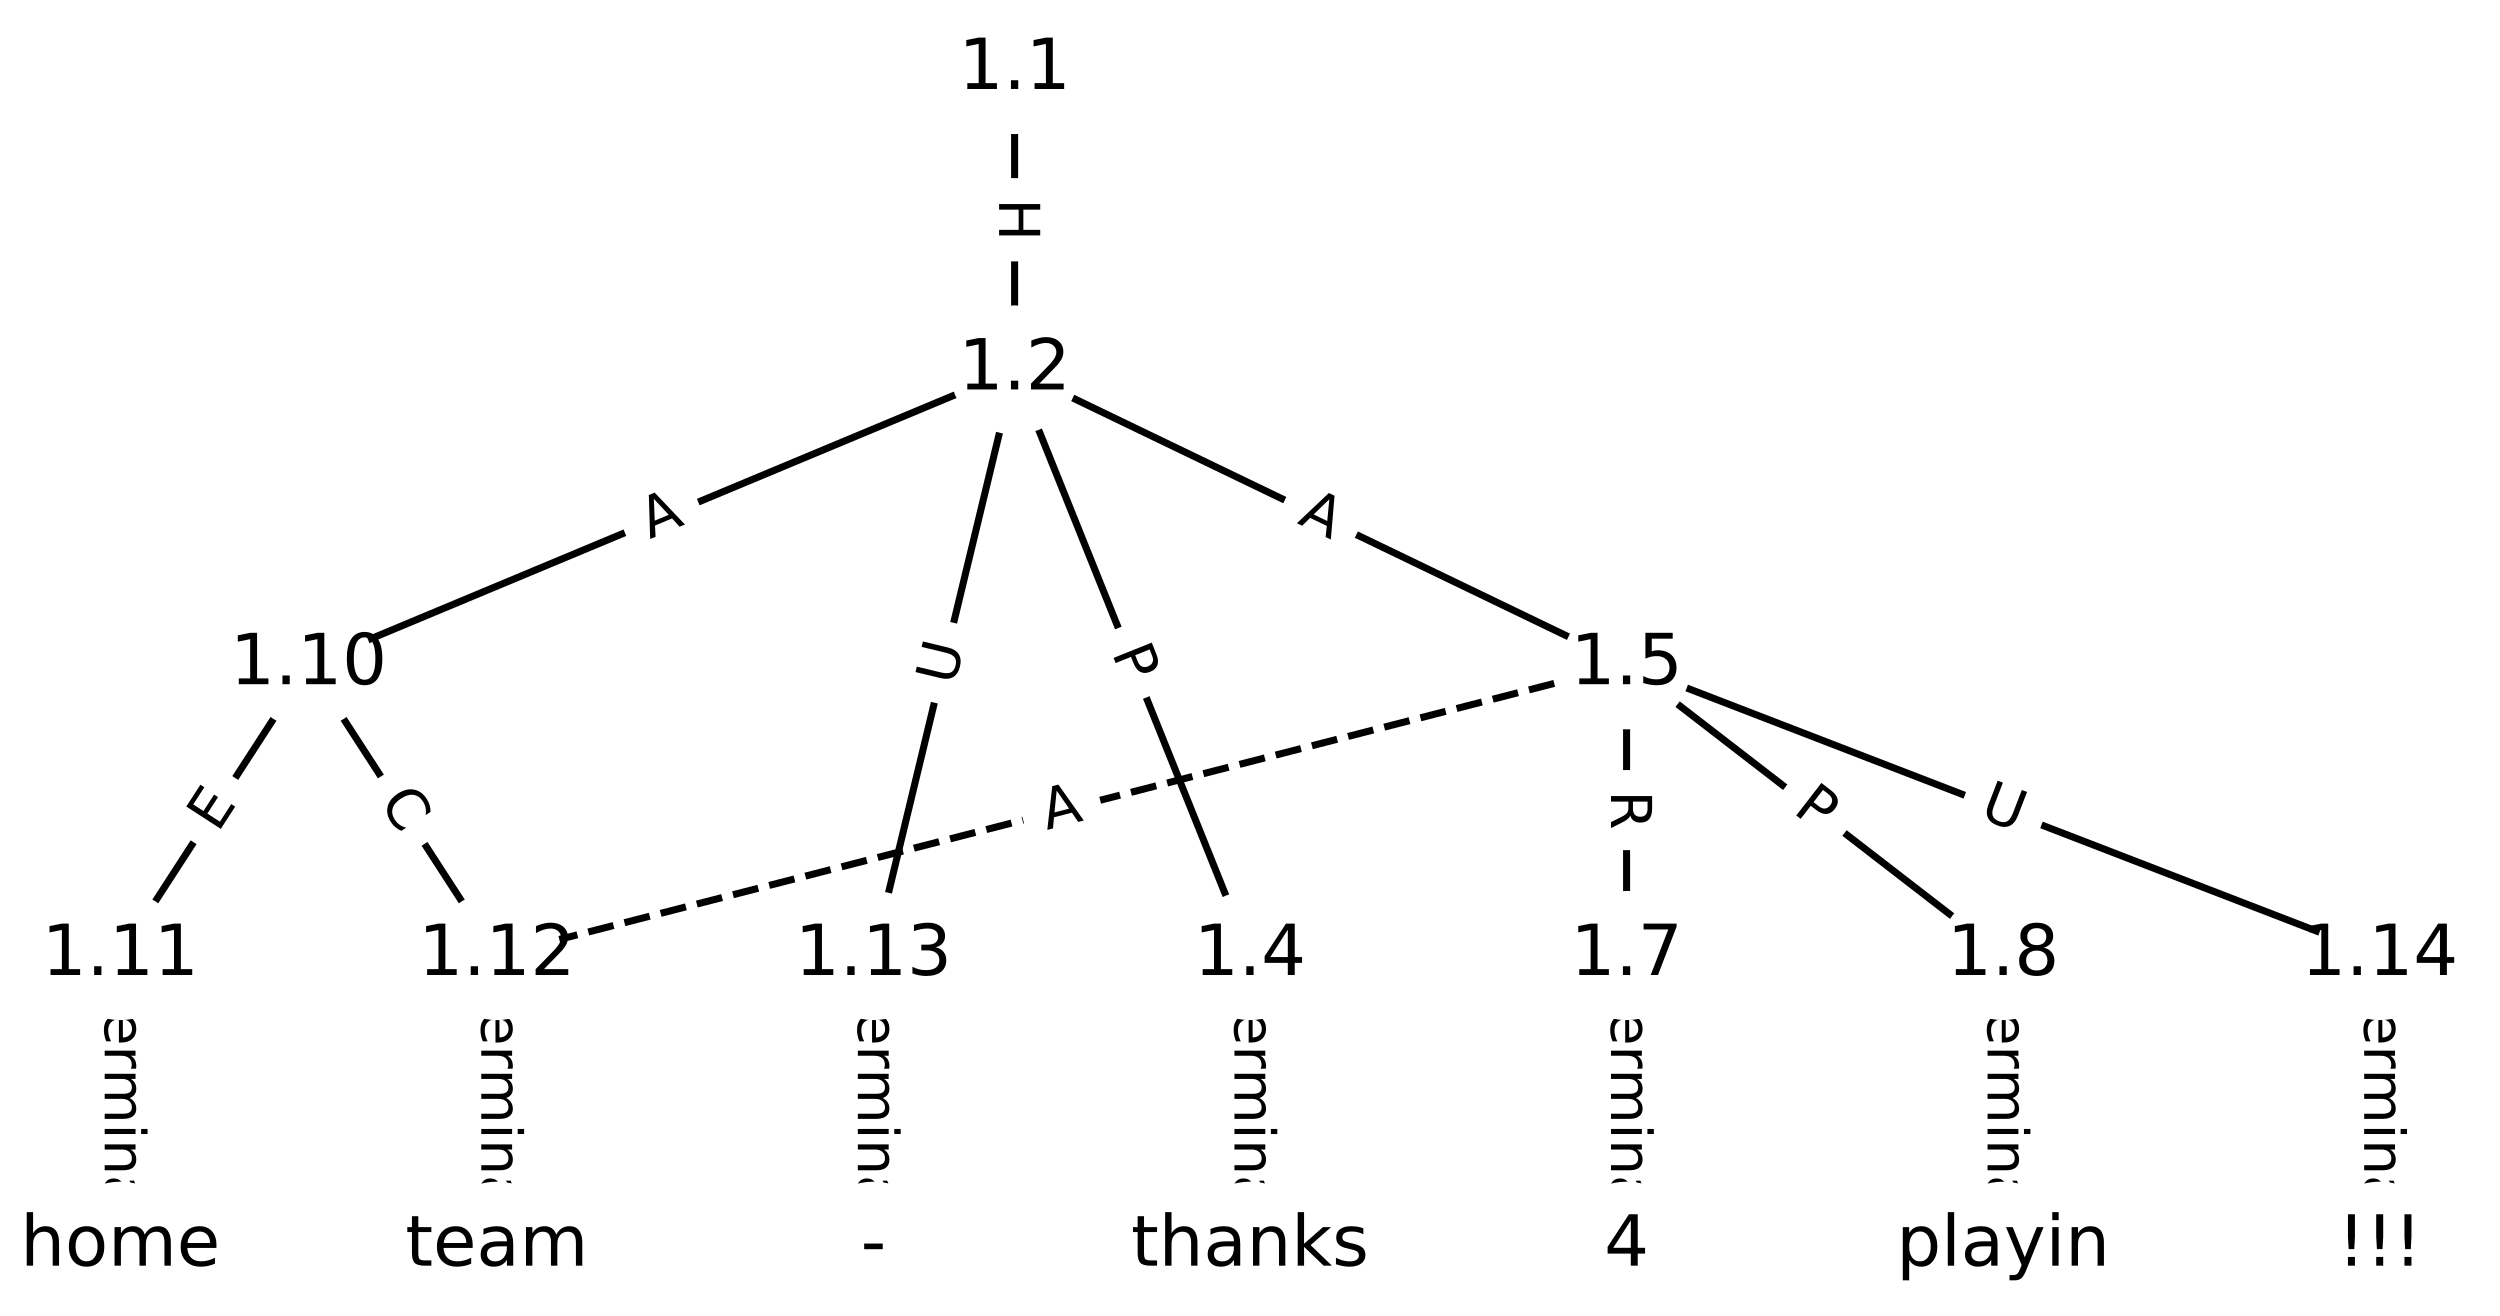
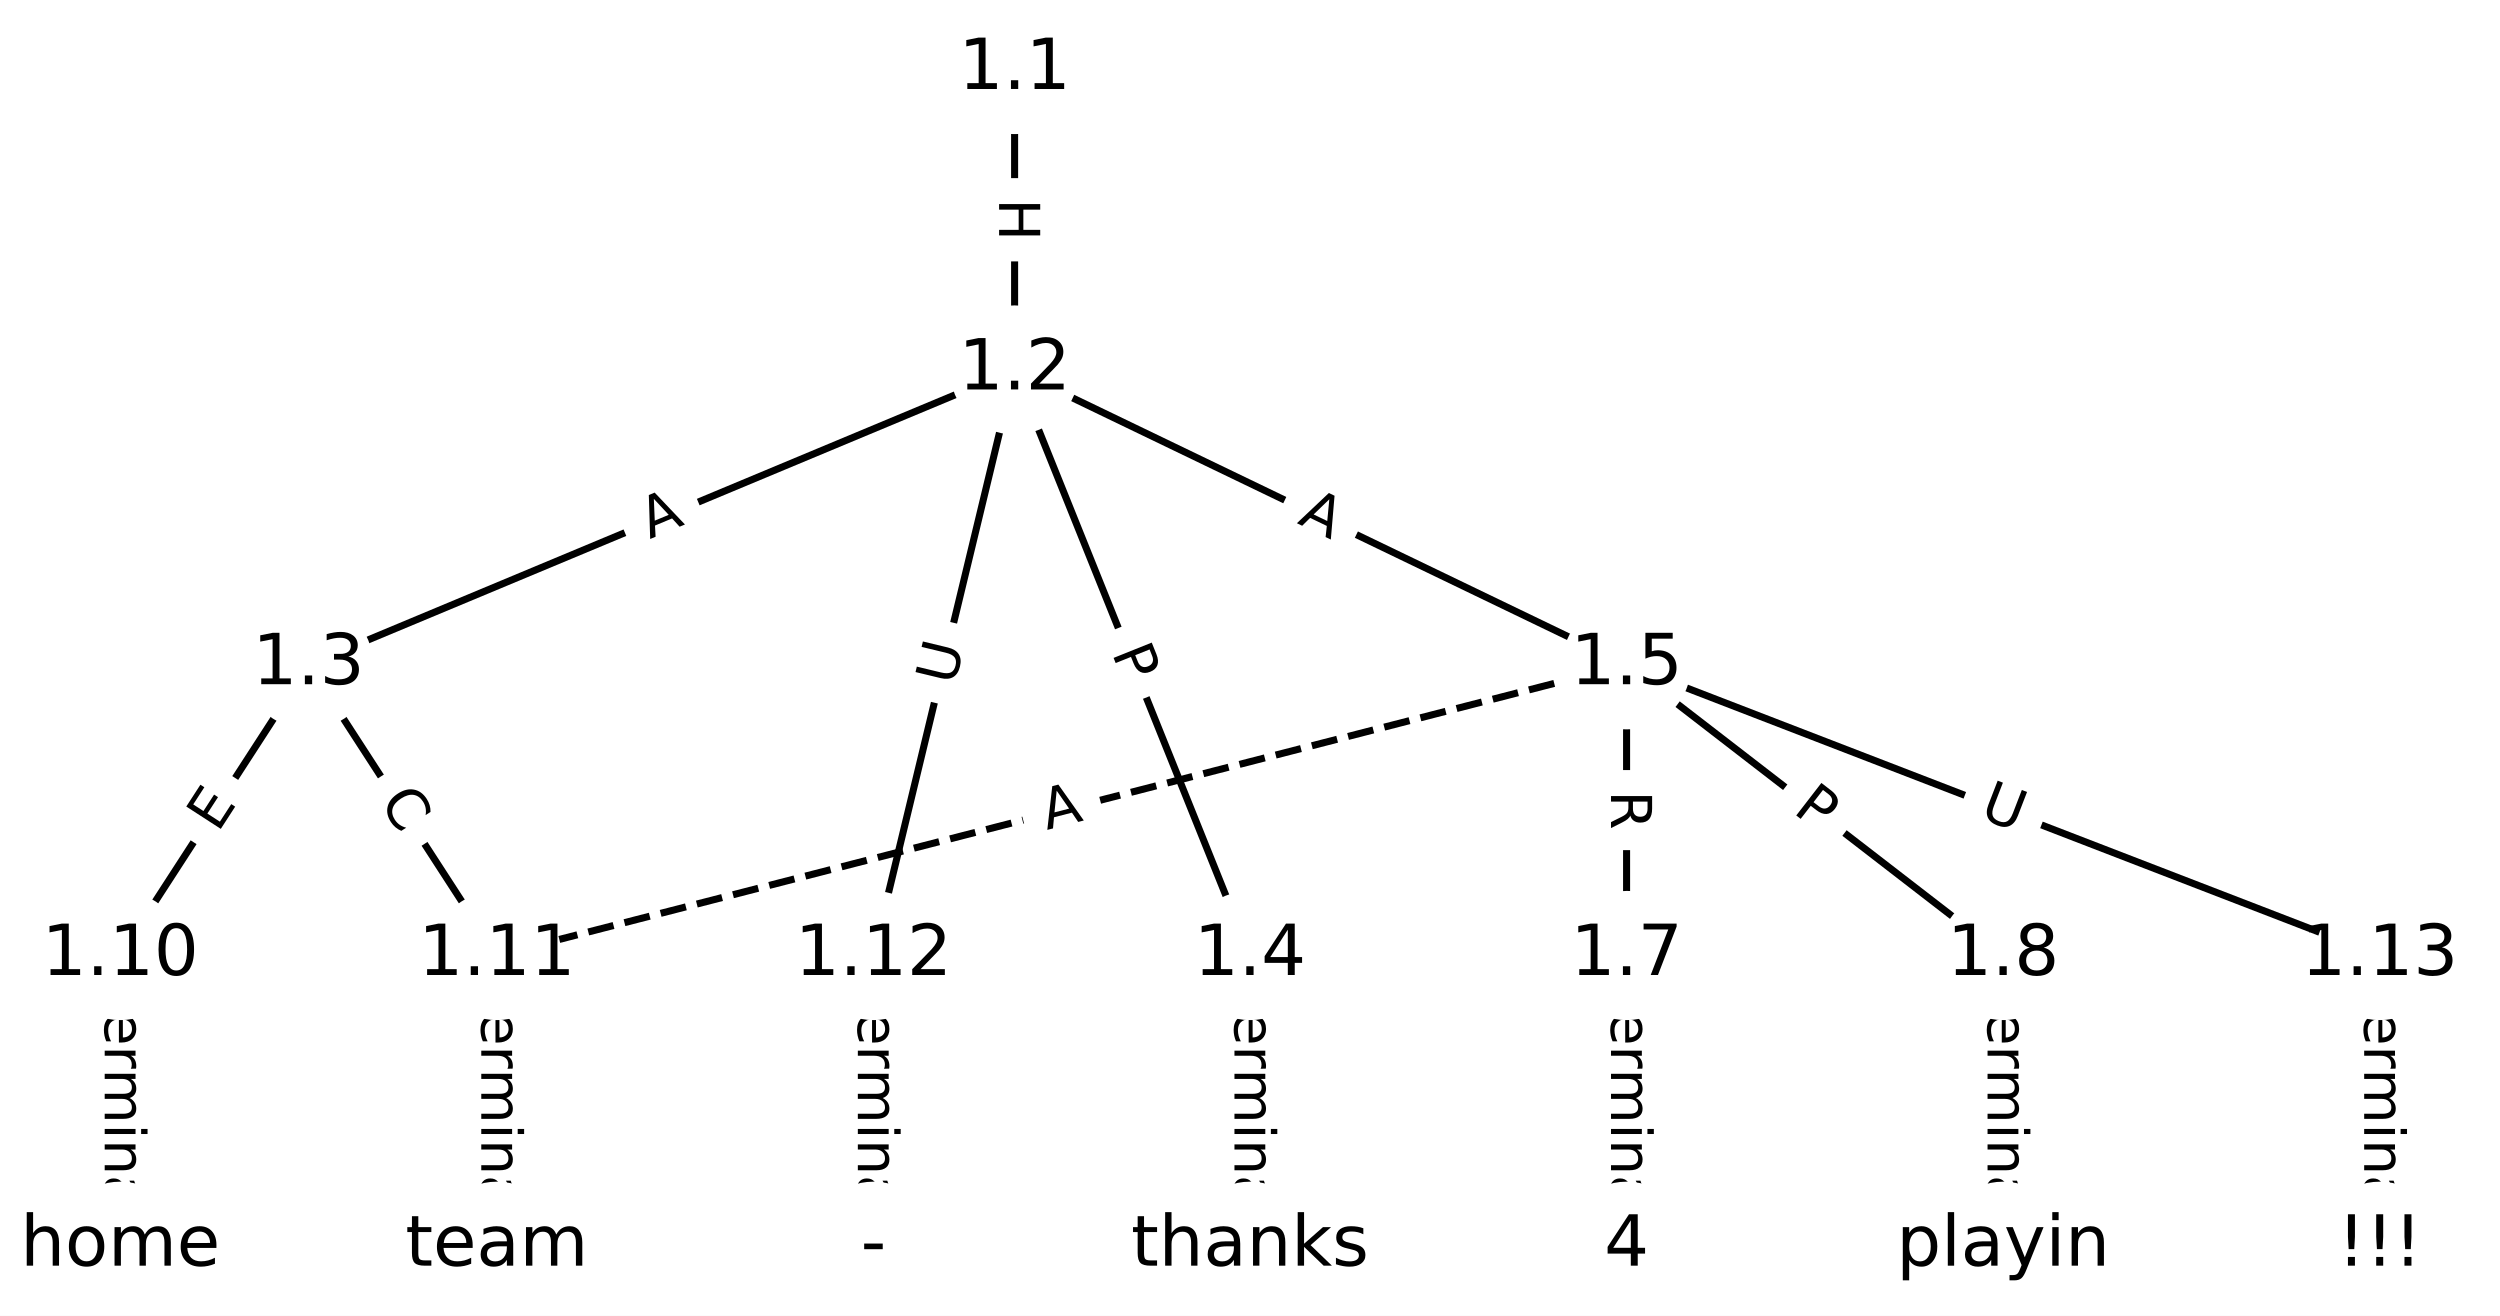
<svg xmlns="http://www.w3.org/2000/svg" xmlns:xlink="http://www.w3.org/1999/xlink" width="354.67pt" height="186.67pt" version="1.1" viewBox="0 0 354.67 186.67">
  <defs>
    <style type="text/css">*{stroke-linecap:butt;stroke-linejoin:round;}</style>
  </defs>
  <path d="m0 186.67h354.67v-186.67h-354.67z" fill="#fff" />
  <g fill="none" stroke="#000">
    <path d="m143.94 9.863v42.626" clip-path="url(#a)" />
+     <path d="m143.94 52.489-100.17 41.821" clip-path="url(#a)" />
    <path d="m143.94 52.489 33.39 83.068" clip-path="url(#a)" />
    <path d="m143.94 52.489 86.814 41.821" clip-path="url(#a)" />
-     <path d="m143.94 52.489-100.17 41.821" clip-path="url(#a)" />
    <path d="m143.94 52.489-20.034 83.068" clip-path="url(#a)" />
+     <path d="m43.773 94.31-26.712 41.247" clip-path="url(#a)" />
+     <path d="m43.773 94.31 26.712 41.247" clip-path="url(#a)" />
    <path d="m177.33 135.56v41.247" clip-path="url(#a)" />
    <path d="m230.76 94.31v41.247" clip-path="url(#a)" />
    <path d="m230.76 94.31 53.424 41.247" clip-path="url(#a)" />
    <path d="m230.76 94.31-160.27 41.247" clip-path="url(#a)" stroke-dasharray="3.7,1.6" />
    <path d="m230.76 94.31 106.85 41.247" clip-path="url(#a)" />
    <path d="m230.76 135.56v41.247" clip-path="url(#a)" />
    <path d="m284.18 135.56v41.247" clip-path="url(#a)" />
-     <path d="m43.773 94.31-26.712 41.247" clip-path="url(#a)" />
-     <path d="m43.773 94.31 26.712 41.247" clip-path="url(#a)" />
    <path d="m17.06 135.56v41.247" clip-path="url(#a)" />
    <path d="m70.485 135.56v41.247" clip-path="url(#a)" />
    <path d="m123.91 135.56v41.247" clip-path="url(#a)" />
    <path d="m337.61 135.56v41.247" clip-path="url(#a)" />
  </g>
  <path d="m137.67 28.168v6.016q0 2.4 2.4 2.4h7.742q2.4 0 2.4-2.4v-6.016q0-2.4-2.4-2.4h-7.742q-2.4 0-2.4 2.4z" clip-path="url(#a)" fill="#fff" stroke="#fff" />
  <g clip-path="url(#a)">
    <defs>
-       <path id="v" d="m9.812 72.906h9.859v-29.891h35.844v29.891h9.859v-72.906h-9.859v34.719h-35.844v-34.719h-9.859z" />
+       <path id="w" d="m9.812 72.906h9.859v-29.891h35.844v29.891h9.859v-72.906h-9.859v34.719h-35.844v-34.719h-9.859z" />
    </defs>
    <g transform="translate(141.74 28.168) rotate(90) scale(.08 -.08)">
-       <use xlink:href="#v" />
+       <use xlink:href="#w" />
+     </g>
+   </g>
+   <path d="m93.749 80.241 5.05-2.108q2.215-0.925 1.29-3.139l-2.983-7.145q-0.925-2.215-3.139-1.29l-5.05 2.108q-2.215 0.925-1.29 3.139l2.983 7.145q0.925 2.215 3.139 1.29z" clip-path="url(#a)" fill="#fff" stroke="#fff" />
+   <g clip-path="url(#a)">
+     <defs>
+       <path id="m" d="m34.188 63.188-13.391-36.281h26.812zm-5.578 9.719h11.188l27.781-72.906h-10.25l-6.641 18.703h-32.859l-6.641-18.703h-10.406z" />
+     </defs>
+     <g transform="translate(92.183 76.491) rotate(-22.66) scale(.08 -.08)">
+       <use xlink:href="#m" />
    </g>
  </g>
  <path d="m153.92 94.124 1.799 4.476q0.895 2.227 3.122 1.332l7.184-2.888q2.227-0.895 1.332-3.122l-1.799-4.476q-0.895-2.227-3.122-1.332l-7.184 2.888q-2.227 0.895-1.332 3.122z" clip-path="url(#a)" fill="#fff" stroke="#fff" />
  <g clip-path="url(#a)">
    <defs>
-       <path id="q" d="m19.672 64.797v-27.391h12.406q6.891 0 10.641 3.562 3.766 3.562 3.766 10.156 0 6.547-3.766 10.109-3.75 3.562-10.641 3.562zm-9.859 8.109h22.266q12.266 0 18.531-5.547 6.281-5.547 6.281-16.234 0-10.797-6.281-16.312-6.266-5.516-18.531-5.516h-12.406v-29.297h-9.859z" />
+       <path id="p" d="m19.672 64.797v-27.391h12.406q6.891 0 10.641 3.562 3.766 3.562 3.766 10.156 0 6.547-3.766 10.109-3.75 3.562-10.641 3.562zm-9.859 8.109h22.266q12.266 0 18.531-5.547 6.281-5.547 6.281-16.234 0-10.797-6.281-16.312-6.266-5.516-18.531-5.516h-12.406v-29.297h-9.859z" />
    </defs>
    <g transform="translate(157.69 92.608) rotate(68.102) scale(.08 -.08)">
-       <use xlink:href="#q" />
+       <use xlink:href="#p" />
    </g>
  </g>
  <path d="m182.16 77.862 4.93 2.375q2.162 1.042 3.204-1.121l3.36-6.975q1.042-2.162-1.121-3.204l-4.93-2.375q-2.162-1.042-3.204 1.121l-3.36 6.975q-1.042 2.162 1.121 3.204z" clip-path="url(#a)" fill="#fff" stroke="#fff" />
  <g clip-path="url(#a)">
-     <defs>
-       <path id="m" d="m34.188 63.188-13.391-36.281h26.812zm-5.578 9.719h11.188l27.781-72.906h-10.25l-6.641 18.703h-32.859l-6.641-18.703h-10.406z" />
-     </defs>
    <g transform="translate(183.93 74.201) rotate(25.721) scale(.08 -.08)">
      <use xlink:href="#m" />
    </g>
  </g>
-   <path d="m93.749 80.241 5.05-2.108q2.215-0.925 1.29-3.139l-2.983-7.145q-0.925-2.215-3.139-1.29l-5.05 2.108q-2.215 0.925-1.29 3.139l2.983 7.145q0.925 2.215 3.139 1.29z" clip-path="url(#a)" fill="#fff" stroke="#fff" />
-   <g clip-path="url(#a)">
-     <g transform="translate(92.183 76.491) rotate(-22.66) scale(.08 -.08)">
-       <use xlink:href="#m" />
-     </g>
-   </g>
  <path d="m139.34 98.339 1.373-5.692q0.563-2.333-1.77-2.896l-7.527-1.815q-2.333-0.563-2.896 1.77l-1.373 5.692q-0.563 2.333 1.77 2.896l7.527 1.815q2.333 0.563 2.896-1.77z" clip-path="url(#a)" fill="#fff" stroke="#fff" />
  <g clip-path="url(#a)">
    <defs>
-       <path id="p" d="m8.688 72.906h9.922v-44.297q0-11.719 4.234-16.875 4.25-5.141 13.781-5.141 9.469 0 13.719 5.141 4.25 5.156 4.25 16.875v44.297h9.906v-45.516q0-14.25-7.062-21.531-7.047-7.281-20.812-7.281-13.828 0-20.891 7.281-7.047 7.281-7.047 21.531z" />
+       <path id="o" d="m8.688 72.906h9.922v-44.297q0-11.719 4.234-16.875 4.25-5.141 13.781-5.141 9.469 0 13.719 5.141 4.25 5.156 4.25 16.875v44.297h9.906v-45.516q0-14.25-7.062-21.531-7.047-7.281-20.812-7.281-13.828 0-20.891 7.281-7.047 7.281-7.047 21.531z" />
    </defs>
    <g transform="translate(135.39 97.386) rotate(-76.441) scale(.08 -.08)">
-       <use xlink:href="#p" />
+       <use xlink:href="#o" />
+     </g>
+   </g>
+   <path d="m34.306 120.46 2.748-4.243q1.305-2.014-0.71-3.319l-6.499-4.209q-2.014-1.305-3.319 0.71l-2.748 4.243q-1.305 2.014 0.71 3.319l6.499 4.209q2.014 1.305 3.319-0.71z" clip-path="url(#a)" fill="#fff" stroke="#fff" />
+   <g clip-path="url(#a)">
+     <defs>
+       <path id="x" d="m9.812 72.906h46.094v-8.312h-36.234v-21.578h34.719v-8.297h-34.719v-26.422h37.109v-8.297h-46.969z" />
+     </defs>
+     <g transform="translate(30.896 118.25) rotate(-57.072) scale(.08 -.08)">
+       <use xlink:href="#x" />
+     </g>
+   </g>
+   <path d="m50.347 116 3.037 4.689q1.305 2.014 3.319 0.71l6.499-4.209q2.014-1.305 0.71-3.319l-3.037-4.689q-1.305-2.014-3.319-0.71l-6.499 4.209q-2.014 1.305-0.71 3.319z" clip-path="url(#a)" fill="#fff" stroke="#fff" />
+   <g clip-path="url(#a)">
+     <defs>
+       <path id="y" d="m64.406 67.281v-10.391q-4.984 4.641-10.625 6.922-5.641 2.297-11.984 2.297-12.5 0-19.141-7.641t-6.641-22.094q0-14.406 6.641-22.047t19.141-7.641q6.344 0 11.984 2.297t10.625 6.938v-10.312q-5.172-3.516-10.969-5.281-5.781-1.75-12.219-1.75-16.562 0-26.094 10.125-9.516 10.141-9.516 27.672 0 17.578 9.516 27.703 9.531 10.141 26.094 10.141 6.531 0 12.312-1.734 5.797-1.734 10.875-5.203z" />
+     </defs>
+     <g transform="translate(53.758 113.79) rotate(57.072) scale(.08 -.08)">
+       <use xlink:href="#y" />
    </g>
  </g>
  <path d="m171.06 138.54v35.285q0 2.4 2.4 2.4h7.742q2.4 0 2.4-2.4v-35.285q0-2.4-2.4-2.4h-7.742q-2.4 0-2.4 2.4z" clip-path="url(#a)" fill="#fff" stroke="#fff" />
  <g clip-path="url(#a)">
    <defs>
      <path id="k" d="m-0.297 72.906h61.672v-8.312h-25.875v-64.594h-9.906v64.594h-25.891z" />
      <path id="h" d="m56.203 29.594v-4.391h-41.312q0.594-9.281 5.594-14.141t13.938-4.859q5.172 0 10.031 1.266t9.656 3.812v-8.5q-4.844-2.047-9.922-3.125t-10.297-1.078q-13.094 0-20.734 7.609-7.641 7.625-7.641 20.625 0 13.422 7.25 21.297 7.25 7.891 19.562 7.891 11.031 0 17.453-7.109 6.422-7.094 6.422-19.297zm-8.984 2.641q-0.094 7.359-4.125 11.75-4.031 4.406-10.672 4.406-7.516 0-12.031-4.25t-5.203-11.969z" />
      <path id="l" d="m41.109 46.297q-1.516 0.875-3.297 1.281-1.781 0.422-3.922 0.422-7.625 0-11.703-4.953t-4.078-14.234v-28.812h-9.031v54.688h9.031v-8.5q2.844 4.984 7.375 7.391 4.547 2.422 11.047 2.422 0.922 0 2.047-0.125 1.125-0.109 2.484-0.359z" />
      <path id="g" d="m52 44.188q3.375 6.062 8.062 8.938t11.031 2.875q8.547 0 13.188-5.984 4.641-5.969 4.641-17v-33.016h-9.031v32.719q0 7.859-2.797 11.656-2.781 3.812-8.484 3.812-6.984 0-11.047-4.641-4.047-4.625-4.047-12.641v-30.906h-9.031v32.719q0 7.906-2.781 11.688t-8.594 3.781q-6.891 0-10.953-4.656-4.047-4.656-4.047-12.625v-30.906h-9.031v54.688h9.031v-8.5q3.078 5.031 7.375 7.422t10.203 2.391q5.969 0 10.141-3.031 4.172-3.016 6.172-8.781z" />
      <path id="j" d="m9.422 54.688h8.984v-54.688h-8.984zm0 21.297h8.984v-11.391h-8.984z" />
      <path id="f" d="m54.891 33.016v-33.016h-8.984v32.719q0 7.766-3.031 11.609-3.031 3.859-9.078 3.859-7.281 0-11.484-4.641-4.203-4.625-4.203-12.641v-30.906h-9.031v54.688h9.031v-8.5q3.234 4.938 7.594 7.375 4.375 2.438 10.094 2.438 9.422 0 14.25-5.828 4.844-5.828 4.844-17.156z" />
      <path id="e" d="m34.281 27.484q-10.891 0-15.094-2.484t-4.203-8.5q0-4.781 3.156-7.594 3.156-2.797 8.562-2.797 7.484 0 12 5.297t4.516 14.078v2zm17.922 3.719v-31.203h-8.984v8.297q-3.078-4.969-7.672-7.344t-11.234-2.375q-8.391 0-13.359 4.719-4.953 4.719-4.953 12.625 0 9.219 6.172 13.906 6.188 4.688 18.438 4.688h12.609v0.891q0 6.203-4.078 9.594t-11.453 3.391q-4.688 0-9.141-1.125-4.438-1.125-8.531-3.375v8.312q4.922 1.906 9.562 2.844 4.641 0.953 9.031 0.953 11.875 0 17.734-6.156 5.859-6.141 5.859-18.641z" />
      <path id="i" d="m9.422 75.984h8.984v-75.984h-8.984z" />
    </defs>
    <g transform="translate(175.13 138.54) rotate(90) scale(.08 -.08)">
      <use xlink:href="#k" />
      <use x="60.818" xlink:href="#h" />
      <use x="122.342" xlink:href="#l" />
      <use x="163.439" xlink:href="#g" />
      <use x="260.852" xlink:href="#j" />
      <use x="288.635" xlink:href="#f" />
      <use x="352.014" xlink:href="#e" />
      <use x="413.293" xlink:href="#i" />
    </g>
  </g>
  <path d="m224.49 112.15v5.559q0 2.4 2.4 2.4h7.742q2.4 0 2.4-2.4v-5.559q0-2.4-2.4-2.4h-7.742q-2.4 0-2.4 2.4z" clip-path="url(#a)" fill="#fff" stroke="#fff" />
  <g clip-path="url(#a)">
    <defs>
-       <path id="u" d="m44.391 34.188q3.172-1.078 6.172-4.594t6.031-9.672l10.016-19.922h-10.609l-9.312 18.703q-3.625 7.328-7.016 9.719t-9.25 2.391h-10.75v-30.812h-9.859v72.906h22.266q12.5 0 18.656-5.234 6.156-5.219 6.156-15.766 0-6.891-3.203-11.438-3.203-4.531-9.297-6.281zm-24.719 30.609v-25.875h12.406q7.125 0 10.766 3.297t3.641 9.688-3.641 9.641-10.766 3.25z" />
+       <path id="v" d="m44.391 34.188q3.172-1.078 6.172-4.594t6.031-9.672l10.016-19.922h-10.609l-9.312 18.703q-3.625 7.328-7.016 9.719t-9.25 2.391h-10.75v-30.812h-9.859v72.906h22.266q12.5 0 18.656-5.234 6.156-5.219 6.156-15.766 0-6.891-3.203-11.438-3.203-4.531-9.297-6.281zm-24.719 30.609v-25.875h12.406q7.125 0 10.766 3.297t3.641 9.688-3.641 9.641-10.766 3.25z" />
    </defs>
    <g transform="translate(228.55 112.15) rotate(90) scale(.08 -.08)">
-       <use xlink:href="#u" />
+       <use xlink:href="#v" />
    </g>
  </g>
  <path d="m251.73 118.42 3.818 2.948q1.9 1.467 3.366-0.433l4.732-6.128q1.467-1.9-0.433-3.366l-3.818-2.948q-1.9-1.467-3.366 0.433l-4.732 6.128q-1.467 1.9 0.433 3.366z" clip-path="url(#a)" fill="#fff" stroke="#fff" />
  <g clip-path="url(#a)">
    <g transform="translate(254.21 115.21) rotate(37.671) scale(.08 -.08)">
-       <use xlink:href="#q" />
+       <use xlink:href="#p" />
    </g>
  </g>
  <path d="m149.53 121.69 5.3-1.364q2.324-0.598 1.726-2.922l-1.93-7.498q-0.598-2.324-2.922-1.726l-5.3 1.364q-2.324 0.598-1.726 2.922l1.93 7.498q0.598 2.324 2.922 1.726z" clip-path="url(#a)" fill="#fff" stroke="#fff" />
  <g clip-path="url(#a)">
    <g transform="translate(148.52 117.75) rotate(-14.432) scale(.08 -.08)">
      <use xlink:href="#m" />
    </g>
  </g>
  <path d="m279.19 119.73 5.462 2.109q2.239 0.864 3.103-1.375l2.788-7.223q0.864-2.239-1.375-3.103l-5.462-2.109q-2.239-0.864-3.103 1.375l-2.788 7.223q-0.864 2.239 1.375 3.103z" clip-path="url(#a)" fill="#fff" stroke="#fff" />
  <g clip-path="url(#a)">
    <g transform="translate(280.66 115.94) rotate(21.108) scale(.08 -.08)">
-       <use xlink:href="#p" />
+       <use xlink:href="#o" />
    </g>
  </g>
  <path d="m224.49 138.54v35.285q0 2.4 2.4 2.4h7.742q2.4 0 2.4-2.4v-35.285q0-2.4-2.4-2.4h-7.742q-2.4 0-2.4 2.4z" clip-path="url(#a)" fill="#fff" stroke="#fff" />
  <g clip-path="url(#a)">
    <g transform="translate(228.55 138.54) rotate(90) scale(.08 -.08)">
      <use xlink:href="#k" />
      <use x="60.818" xlink:href="#h" />
      <use x="122.342" xlink:href="#l" />
      <use x="163.439" xlink:href="#g" />
      <use x="260.852" xlink:href="#j" />
      <use x="288.635" xlink:href="#f" />
      <use x="352.014" xlink:href="#e" />
      <use x="413.293" xlink:href="#i" />
    </g>
  </g>
  <path d="m277.91 138.54v35.285q0 2.4 2.4 2.4h7.742q2.4 0 2.4-2.4v-35.285q0-2.4-2.4-2.4h-7.742q-2.4 0-2.4 2.4z" clip-path="url(#a)" fill="#fff" stroke="#fff" />
  <g clip-path="url(#a)">
    <g transform="translate(281.97 138.54) rotate(90) scale(.08 -.08)">
      <use xlink:href="#k" />
      <use x="60.818" xlink:href="#h" />
      <use x="122.342" xlink:href="#l" />
      <use x="163.439" xlink:href="#g" />
      <use x="260.852" xlink:href="#j" />
      <use x="288.635" xlink:href="#f" />
      <use x="352.014" xlink:href="#e" />
      <use x="413.293" xlink:href="#i" />
    </g>
  </g>
-   <path d="m34.306 120.46 2.748-4.243q1.305-2.014-0.71-3.319l-6.499-4.209q-2.014-1.305-3.319 0.71l-2.748 4.243q-1.305 2.014 0.71 3.319l6.499 4.209q2.014 1.305 3.319-0.71z" clip-path="url(#a)" fill="#fff" stroke="#fff" />
-   <g clip-path="url(#a)">
-     <defs>
-       <path id="w" d="m9.812 72.906h46.094v-8.312h-36.234v-21.578h34.719v-8.297h-34.719v-26.422h37.109v-8.297h-46.969z" />
-     </defs>
-     <g transform="translate(30.896 118.25) rotate(-57.072) scale(.08 -.08)">
-       <use xlink:href="#w" />
-     </g>
-   </g>
-   <path d="m50.347 116 3.037 4.689q1.305 2.014 3.319 0.71l6.499-4.209q2.014-1.305 0.71-3.319l-3.037-4.689q-1.305-2.014-3.319-0.71l-6.499 4.209q-2.014 1.305-0.71 3.319z" clip-path="url(#a)" fill="#fff" stroke="#fff" />
-   <g clip-path="url(#a)">
-     <defs>
-       <path id="x" d="m64.406 67.281v-10.391q-4.984 4.641-10.625 6.922-5.641 2.297-11.984 2.297-12.5 0-19.141-7.641t-6.641-22.094q0-14.406 6.641-22.047t19.141-7.641q6.344 0 11.984 2.297t10.625 6.938v-10.312q-5.172-3.516-10.969-5.281-5.781-1.75-12.219-1.75-16.562 0-26.094 10.125-9.516 10.141-9.516 27.672 0 17.578 9.516 27.703 9.531 10.141 26.094 10.141 6.531 0 12.312-1.734 5.797-1.734 10.875-5.203z" />
-     </defs>
-     <g transform="translate(53.758 113.79) rotate(57.072) scale(.08 -.08)">
-       <use xlink:href="#x" />
-     </g>
-   </g>
  <path d="m10.789 138.54v35.285q0 2.4 2.4 2.4h7.742q2.4 0 2.4-2.4v-35.285q0-2.4-2.4-2.4h-7.742q-2.4 0-2.4 2.4z" clip-path="url(#a)" fill="#fff" stroke="#fff" />
  <g clip-path="url(#a)">
    <g transform="translate(14.853 138.54) rotate(90) scale(.08 -.08)">
      <use xlink:href="#k" />
      <use x="60.818" xlink:href="#h" />
      <use x="122.342" xlink:href="#l" />
      <use x="163.439" xlink:href="#g" />
      <use x="260.852" xlink:href="#j" />
      <use x="288.635" xlink:href="#f" />
      <use x="352.014" xlink:href="#e" />
      <use x="413.293" xlink:href="#i" />
    </g>
  </g>
  <path d="m64.214 138.54v35.285q0 2.4 2.4 2.4h7.742q2.4 0 2.4-2.4v-35.285q0-2.4-2.4-2.4h-7.742q-2.4 0-2.4 2.4z" clip-path="url(#a)" fill="#fff" stroke="#fff" />
  <g clip-path="url(#a)">
    <g transform="translate(68.277 138.54) rotate(90) scale(.08 -.08)">
      <use xlink:href="#k" />
      <use x="60.818" xlink:href="#h" />
      <use x="122.342" xlink:href="#l" />
      <use x="163.439" xlink:href="#g" />
      <use x="260.852" xlink:href="#j" />
      <use x="288.635" xlink:href="#f" />
      <use x="352.014" xlink:href="#e" />
      <use x="413.293" xlink:href="#i" />
    </g>
  </g>
  <path d="m117.64 138.54v35.285q0 2.4 2.4 2.4h7.742q2.4 0 2.4-2.4v-35.285q0-2.4-2.4-2.4h-7.742q-2.4 0-2.4 2.4z" clip-path="url(#a)" fill="#fff" stroke="#fff" />
  <g clip-path="url(#a)">
    <g transform="translate(121.7 138.54) rotate(90) scale(.08 -.08)">
      <use xlink:href="#k" />
      <use x="60.818" xlink:href="#h" />
      <use x="122.342" xlink:href="#l" />
      <use x="163.439" xlink:href="#g" />
      <use x="260.852" xlink:href="#j" />
      <use x="288.635" xlink:href="#f" />
      <use x="352.014" xlink:href="#e" />
      <use x="413.293" xlink:href="#i" />
    </g>
  </g>
  <path d="m331.33 138.54v35.285q0 2.4 2.4 2.4h7.742q2.4 0 2.4-2.4v-35.285q0-2.4-2.4-2.4h-7.742q-2.4 0-2.4 2.4z" clip-path="url(#a)" fill="#fff" stroke="#fff" />
  <g clip-path="url(#a)">
    <g transform="translate(335.4 138.54) rotate(90) scale(.08 -.08)">
      <use xlink:href="#k" />
      <use x="60.818" xlink:href="#h" />
      <use x="122.342" xlink:href="#l" />
      <use x="163.439" xlink:href="#g" />
      <use x="260.852" xlink:href="#j" />
      <use x="288.635" xlink:href="#f" />
      <use x="352.014" xlink:href="#e" />
      <use x="413.293" xlink:href="#i" />
    </g>
  </g>
  <defs>
-     <path id="c" d="m0 8.66c2.297 0 4.5-0.912 6.124-2.537 1.624-1.624 2.537-3.827 2.537-6.124s-0.912-4.5-2.537-6.124c-1.624-1.624-3.827-2.537-6.124-2.537s-4.5 0.912-6.124 2.537c-1.624 1.624-2.537 3.827-2.537 6.124s0.912 4.5 2.537 6.124c1.624 1.624 3.827 2.537 6.124 2.537z" />
+     <path id="b" d="m0 8.66c2.297 0 4.5-0.912 6.124-2.537 1.624-1.624 2.537-3.827 2.537-6.124s-0.912-4.5-2.537-6.124c-1.624-1.624-3.827-2.537-6.124-2.537s-4.5 0.912-6.124 2.537c-1.624 1.624-2.537 3.827-2.537 6.124s0.912 4.5 2.537 6.124c1.624 1.624 3.827 2.537 6.124 2.537z" />
  </defs>
  <g clip-path="url(#a)">
-     <use x="17.06" y="176.804" fill="#ffffff" stroke="#ffffff" xlink:href="#c" />
-   </g>
-   <g clip-path="url(#a)">
-     <use x="70.485" y="176.804" fill="#ffffff" stroke="#ffffff" xlink:href="#c" />
-   </g>
-   <g clip-path="url(#a)">
-     <use x="123.909" y="176.804" fill="#ffffff" stroke="#ffffff" xlink:href="#c" />
-   </g>
-   <g clip-path="url(#a)">
-     <use x="177.333" y="176.804" fill="#ffffff" stroke="#ffffff" xlink:href="#c" />
-   </g>
-   <g clip-path="url(#a)">
-     <use x="230.758" y="176.804" fill="#ffffff" stroke="#ffffff" xlink:href="#c" />
-   </g>
-   <g clip-path="url(#a)">
-     <use x="284.182" y="176.804" fill="#ffffff" stroke="#ffffff" xlink:href="#c" />
-   </g>
-   <g clip-path="url(#a)">
-     <use x="337.606" y="176.804" fill="#ffffff" stroke="#ffffff" xlink:href="#c" />
-   </g>
-   <g clip-path="url(#a)">
-     <use x="143.943" y="9.863" fill="#ffffff" stroke="#ffffff" xlink:href="#c" />
-   </g>
-   <g clip-path="url(#a)">
-     <use x="143.943" y="52.489" fill="#ffffff" stroke="#ffffff" xlink:href="#c" />
-   </g>
-   <g clip-path="url(#a)">
-     <use x="177.333" y="135.557" fill="#ffffff" stroke="#ffffff" xlink:href="#c" />
-   </g>
-   <g clip-path="url(#a)">
-     <use x="230.758" y="94.31" fill="#ffffff" stroke="#ffffff" xlink:href="#c" />
-   </g>
-   <g clip-path="url(#a)">
-     <use x="230.758" y="135.557" fill="#ffffff" stroke="#ffffff" xlink:href="#c" />
-   </g>
-   <g clip-path="url(#a)">
-     <use x="284.182" y="135.557" fill="#ffffff" stroke="#ffffff" xlink:href="#c" />
-   </g>
-   <g clip-path="url(#a)">
-     <use x="43.773" y="94.31" fill="#ffffff" stroke="#ffffff" xlink:href="#c" />
-   </g>
-   <g clip-path="url(#a)">
-     <use x="17.06" y="135.557" fill="#ffffff" stroke="#ffffff" xlink:href="#c" />
-   </g>
-   <g clip-path="url(#a)">
-     <use x="70.485" y="135.557" fill="#ffffff" stroke="#ffffff" xlink:href="#c" />
-   </g>
-   <g clip-path="url(#a)">
-     <use x="123.909" y="135.557" fill="#ffffff" stroke="#ffffff" xlink:href="#c" />
-   </g>
-   <g clip-path="url(#a)">
-     <use x="337.606" y="135.557" fill="#ffffff" stroke="#ffffff" xlink:href="#c" />
-   </g>
-   <g clip-path="url(#a)">
-     <defs>
-       <path id="t" d="m54.891 33.016v-33.016h-8.984v32.719q0 7.766-3.031 11.609-3.031 3.859-9.078 3.859-7.281 0-11.484-4.641-4.203-4.625-4.203-12.641v-30.906h-9.031v75.984h9.031v-29.797q3.234 4.938 7.594 7.375 4.375 2.438 10.094 2.438 9.422 0 14.25-5.828 4.844-5.828 4.844-17.156z" />
+     <use x="17.06" y="176.804" fill="#ffffff" stroke="#ffffff" xlink:href="#b" />
+   </g>
+   <g clip-path="url(#a)">
+     <use x="70.485" y="176.804" fill="#ffffff" stroke="#ffffff" xlink:href="#b" />
+   </g>
+   <g clip-path="url(#a)">
+     <use x="123.909" y="176.804" fill="#ffffff" stroke="#ffffff" xlink:href="#b" />
+   </g>
+   <g clip-path="url(#a)">
+     <use x="177.333" y="176.804" fill="#ffffff" stroke="#ffffff" xlink:href="#b" />
+   </g>
+   <g clip-path="url(#a)">
+     <use x="230.758" y="176.804" fill="#ffffff" stroke="#ffffff" xlink:href="#b" />
+   </g>
+   <g clip-path="url(#a)">
+     <use x="284.182" y="176.804" fill="#ffffff" stroke="#ffffff" xlink:href="#b" />
+   </g>
+   <g clip-path="url(#a)">
+     <use x="337.606" y="176.804" fill="#ffffff" stroke="#ffffff" xlink:href="#b" />
+   </g>
+   <g clip-path="url(#a)">
+     <use x="143.943" y="9.863" fill="#ffffff" stroke="#ffffff" xlink:href="#b" />
+   </g>
+   <g clip-path="url(#a)">
+     <use x="143.943" y="52.489" fill="#ffffff" stroke="#ffffff" xlink:href="#b" />
+   </g>
+   <g clip-path="url(#a)">
+     <use x="43.773" y="94.31" fill="#ffffff" stroke="#ffffff" xlink:href="#b" />
+   </g>
+   <g clip-path="url(#a)">
+     <use x="177.333" y="135.557" fill="#ffffff" stroke="#ffffff" xlink:href="#b" />
+   </g>
+   <g clip-path="url(#a)">
+     <use x="230.758" y="94.31" fill="#ffffff" stroke="#ffffff" xlink:href="#b" />
+   </g>
+   <g clip-path="url(#a)">
+     <use x="230.758" y="135.557" fill="#ffffff" stroke="#ffffff" xlink:href="#b" />
+   </g>
+   <g clip-path="url(#a)">
+     <use x="284.182" y="135.557" fill="#ffffff" stroke="#ffffff" xlink:href="#b" />
+   </g>
+   <g clip-path="url(#a)">
+     <use x="17.06" y="135.557" fill="#ffffff" stroke="#ffffff" xlink:href="#b" />
+   </g>
+   <g clip-path="url(#a)">
+     <use x="70.485" y="135.557" fill="#ffffff" stroke="#ffffff" xlink:href="#b" />
+   </g>
+   <g clip-path="url(#a)">
+     <use x="123.909" y="135.557" fill="#ffffff" stroke="#ffffff" xlink:href="#b" />
+   </g>
+   <g clip-path="url(#a)">
+     <use x="337.606" y="135.557" fill="#ffffff" stroke="#ffffff" xlink:href="#b" />
+   </g>
+   <g clip-path="url(#a)">
+     <defs>
+       <path id="u" d="m54.891 33.016v-33.016h-8.984v32.719q0 7.766-3.031 11.609-3.031 3.859-9.078 3.859-7.281 0-11.484-4.641-4.203-4.625-4.203-12.641v-30.906h-9.031v75.984h9.031v-29.797q3.234 4.938 7.594 7.375 4.375 2.438 10.094 2.438 9.422 0 14.25-5.828 4.844-5.828 4.844-17.156z" />
      <path id="ah" d="m30.609 48.391q-7.219 0-11.422-5.641t-4.203-15.453 4.172-15.453q4.188-5.641 11.453-5.641 7.188 0 11.375 5.656 4.203 5.672 4.203 15.438 0 9.719-4.203 15.406-4.188 5.688-11.375 5.688zm0 7.609q11.719 0 18.406-7.625 6.703-7.609 6.703-21.078 0-13.422-6.703-21.078-6.688-7.641-18.406-7.641-11.766 0-18.438 7.641-6.656 7.656-6.656 21.078 0 13.469 6.656 21.078 6.672 7.625 18.438 7.625z" />
    </defs>
    <g transform="translate(2.8855 179.56) scale(.1 -.1)">
-       <use xlink:href="#t" />
+       <use xlink:href="#u" />
      <use x="63.379" xlink:href="#ah" />
      <use x="124.561" xlink:href="#g" />
      <use x="221.973" xlink:href="#h" />
    </g>
  </g>
  <g clip-path="url(#a)">
    <defs>
-       <path id="s" d="m18.312 70.219v-15.531h18.5v-6.984h-18.5v-29.688q0-6.688 1.828-8.594t7.453-1.906h9.219v-7.516h-9.219q-10.406 0-14.359 3.875-3.953 3.891-3.953 14.141v29.688h-6.594v6.984h6.594v15.531z" />
+       <path id="t" d="m18.312 70.219v-15.531h18.5v-6.984h-18.5v-29.688q0-6.688 1.828-8.594t7.453-1.906h9.219v-7.516h-9.219q-10.406 0-14.359 3.875-3.953 3.891-3.953 14.141v29.688h-6.594v6.984h6.594v15.531z" />
    </defs>
    <g transform="translate(57.514 179.56) scale(.1 -.1)">
-       <use xlink:href="#s" />
+       <use xlink:href="#t" />
      <use x="39.209" xlink:href="#h" />
      <use x="100.732" xlink:href="#e" />
      <use x="162.012" xlink:href="#g" />
    </g>
  </g>
  <g clip-path="url(#a)">
    <defs>
      <path id="ad" d="m4.891 31.391h26.312v-8h-26.312z" />
    </defs>
    <g transform="translate(122.11 179.56) scale(.1 -.1)">
      <use xlink:href="#ad" />
    </g>
  </g>
  <g clip-path="url(#a)">
    <defs>
      <path id="ai" d="m9.078 75.984h9.031v-44.875l26.812 23.578h11.469l-29-25.578 30.234-29.109h-11.719l-27.797 26.703v-26.703h-9.031z" />
      <path id="af" d="m44.281 53.078v-8.5q-3.797 1.953-7.906 2.922-4.094 0.984-8.5 0.984-6.688 0-10.031-2.047t-3.344-6.156q0-3.125 2.391-4.906t9.625-3.391l3.078-0.688q9.562-2.047 13.594-5.781t4.031-10.422q0-7.625-6.031-12.078-6.031-4.438-16.578-4.438-4.391 0-9.156 0.859t-10.031 2.562v9.281q4.984-2.594 9.812-3.891 4.828-1.281 9.578-1.281 6.344 0 9.75 2.172 3.422 2.172 3.422 6.125 0 3.656-2.469 5.609-2.453 1.953-10.812 3.766l-3.125 0.734q-8.344 1.75-12.062 5.391-3.703 3.641-3.703 9.984 0 7.719 5.469 11.906 5.469 4.203 15.531 4.203 4.969 0 9.359-0.734 4.406-0.719 8.109-2.188z" />
    </defs>
    <g transform="translate(160.47 179.56) scale(.1 -.1)">
-       <use xlink:href="#s" />
-       <use x="39.209" xlink:href="#t" />
+       <use xlink:href="#t" />
+       <use x="39.209" xlink:href="#u" />
      <use x="102.588" xlink:href="#e" />
      <use x="163.867" xlink:href="#f" />
      <use x="227.246" xlink:href="#ai" />
      <use x="285.156" xlink:href="#af" />
    </g>
  </g>
  <g clip-path="url(#a)">
    <defs>
-       <path id="n" d="m37.797 64.312-24.906-38.922h24.906zm-2.594 8.594h12.406v-47.516h10.406v-8.203h-10.406v-17.188h-9.812v17.188h-32.906v9.516z" />
+       <path id="q" d="m37.797 64.312-24.906-38.922h24.906zm-2.594 8.594h12.406v-47.516h10.406v-8.203h-10.406v-17.188h-9.812v17.188h-32.906v9.516z" />
    </defs>
    <g transform="translate(227.58 179.56) scale(.1 -.1)">
-       <use xlink:href="#n" />
+       <use xlink:href="#q" />
    </g>
  </g>
  <g clip-path="url(#a)">
    <defs>
      <path id="ag" d="m18.109 8.203v-29h-9.031v75.484h9.031v-8.297q2.844 4.875 7.156 7.234 4.328 2.375 10.328 2.375 9.969 0 16.188-7.906 6.234-7.906 6.234-20.797t-6.234-20.812q-6.219-7.906-16.188-7.906-6 0-10.328 2.375-4.312 2.375-7.156 7.25zm30.578 19.094q0 9.906-4.078 15.547t-11.203 5.641q-7.141 0-11.219-5.641t-4.078-15.547 4.078-15.547 11.219-5.641q7.125 0 11.203 5.641t4.078 15.547z" />
      <path id="ae" d="m32.172-5.078q-3.797-9.766-7.422-12.734-3.609-2.984-9.656-2.984h-7.188v7.516h5.281q3.703 0 5.75 1.766 2.062 1.75 4.547 8.297l1.609 4.094-22.109 53.812h9.516l17.094-42.766 17.094 42.766h9.516z" />
    </defs>
    <g transform="translate(269.04 179.56) scale(.1 -.1)">
      <use xlink:href="#ag" />
      <use x="63.477" xlink:href="#i" />
      <use x="91.26" xlink:href="#e" />
      <use x="152.539" xlink:href="#ae" />
      <use x="211.719" xlink:href="#j" />
      <use x="239.502" xlink:href="#f" />
    </g>
  </g>
  <g clip-path="url(#a)">
    <defs>
-       <path id="o" d="m15.094 12.406h9.906v-12.406h-9.906zm0 60.5h9.906v-31.984l-0.969-17.438h-7.922l-1.016 17.438z" />
+       <path id="n" d="m15.094 12.406h9.906v-12.406h-9.906zm0 60.5h9.906v-31.984l-0.969-17.438h-7.922l-1.016 17.438z" />
    </defs>
    <g transform="translate(331.59 179.56) scale(.1 -.1)">
-       <use xlink:href="#o" />
-       <use x="40.088" xlink:href="#o" />
-       <use x="80.176" xlink:href="#o" />
-     </g>
-   </g>
-   <g clip-path="url(#a)">
-     <defs>
-       <path id="b" d="m12.406 8.297h16.109v55.625l-17.531-3.516v8.984l17.438 3.516h9.859v-64.609h16.109v-8.297h-41.984z" />
+       <use xlink:href="#n" />
+       <use x="40.088" xlink:href="#n" />
+       <use x="80.176" xlink:href="#n" />
+     </g>
+   </g>
+   <g clip-path="url(#a)">
+     <defs>
+       <path id="c" d="m12.406 8.297h16.109v55.625l-17.531-3.516v8.984l17.438 3.516h9.859v-64.609h16.109v-8.297h-41.984z" />
      <path id="d" d="m10.688 12.406h10.312v-12.406h-10.312z" />
    </defs>
    <g transform="translate(135.99 12.622) scale(.1 -.1)">
-       <use xlink:href="#b" />
-       <use x="63.623" xlink:href="#d" />
-       <use x="95.41" xlink:href="#b" />
-     </g>
-   </g>
-   <g clip-path="url(#a)">
-     <defs>
-       <path id="r" d="m19.188 8.297h34.422v-8.297h-46.281v8.297q5.609 5.812 15.297 15.594 9.703 9.797 12.188 12.641 4.734 5.312 6.609 9 1.891 3.688 1.891 7.25 0 5.812-4.078 9.469-4.078 3.672-10.625 3.672-4.641 0-9.797-1.609-5.141-1.609-11-4.891v9.969q5.953 2.391 11.125 3.609 5.188 1.219 9.484 1.219 11.328 0 18.062-5.672 6.734-5.656 6.734-15.125 0-4.5-1.688-8.531-1.672-4.016-6.125-9.484-1.219-1.422-7.766-8.188-6.531-6.766-18.453-18.922z" />
+       <use xlink:href="#c" />
+       <use x="63.623" xlink:href="#d" />
+       <use x="95.41" xlink:href="#c" />
+     </g>
+   </g>
+   <g clip-path="url(#a)">
+     <defs>
+       <path id="s" d="m19.188 8.297h34.422v-8.297h-46.281v8.297q5.609 5.812 15.297 15.594 9.703 9.797 12.188 12.641 4.734 5.312 6.609 9 1.891 3.688 1.891 7.25 0 5.812-4.078 9.469-4.078 3.672-10.625 3.672-4.641 0-9.797-1.609-5.141-1.609-11-4.891v9.969q5.953 2.391 11.125 3.609 5.188 1.219 9.484 1.219 11.328 0 18.062-5.672 6.734-5.656 6.734-15.125 0-4.5-1.688-8.531-1.672-4.016-6.125-9.484-1.219-1.422-7.766-8.188-6.531-6.766-18.453-18.922z" />
    </defs>
    <g transform="translate(135.99 55.248) scale(.1 -.1)">
-       <use xlink:href="#b" />
+       <use xlink:href="#c" />
+       <use x="63.623" xlink:href="#d" />
+       <use x="95.41" xlink:href="#s" />
+     </g>
+   </g>
+   <g clip-path="url(#a)">
+     <defs>
+       <path id="r" d="m40.578 39.312q7.078-1.516 11.047-6.312 3.984-4.781 3.984-11.812 0-10.781-7.422-16.703-7.422-5.906-21.094-5.906-4.578 0-9.438 0.906t-10.031 2.719v9.516q4.094-2.391 8.969-3.609 4.891-1.219 10.219-1.219 9.266 0 14.125 3.656t4.859 10.641q0 6.453-4.516 10.078-4.516 3.641-12.562 3.641h-8.5v8.109h8.891q7.266 0 11.125 2.906t3.859 8.375q0 5.609-3.984 8.609-3.969 3.016-11.391 3.016-4.062 0-8.703-0.891-4.641-0.875-10.203-2.719v8.781q5.625 1.562 10.531 2.344t9.25 0.781q11.234 0 17.766-5.109 6.547-5.094 6.547-13.781 0-6.062-3.469-10.234t-9.859-5.781z" />
+     </defs>
+     <g transform="translate(35.821 97.069) scale(.1 -.1)">
+       <use xlink:href="#c" />
      <use x="63.623" xlink:href="#d" />
      <use x="95.41" xlink:href="#r" />
    </g>
  </g>
  <g clip-path="url(#a)">
    <g transform="translate(169.38 138.32) scale(.1 -.1)">
-       <use xlink:href="#b" />
-       <use x="63.623" xlink:href="#d" />
-       <use x="95.41" xlink:href="#n" />
-     </g>
-   </g>
-   <g clip-path="url(#a)">
-     <defs>
-       <path id="aa" d="m10.797 72.906h38.719v-8.312h-29.688v-17.859q2.141 0.734 4.281 1.094 2.156 0.359 4.312 0.359 12.203 0 19.328-6.688 7.141-6.688 7.141-18.109 0-11.766-7.328-18.297-7.328-6.516-20.656-6.516-4.594 0-9.359 0.781-4.75 0.781-9.828 2.344v9.922q4.391-2.391 9.078-3.562t9.906-1.172q8.453 0 13.375 4.438 4.938 4.438 4.938 12.062 0 7.609-4.938 12.047-4.922 4.453-13.375 4.453-3.953 0-7.891-0.875-3.922-0.875-8.016-2.734z" />
+       <use xlink:href="#c" />
+       <use x="63.623" xlink:href="#d" />
+       <use x="95.41" xlink:href="#q" />
+     </g>
+   </g>
+   <g clip-path="url(#a)">
+     <defs>
+       <path id="ab" d="m10.797 72.906h38.719v-8.312h-29.688v-17.859q2.141 0.734 4.281 1.094 2.156 0.359 4.312 0.359 12.203 0 19.328-6.688 7.141-6.688 7.141-18.109 0-11.766-7.328-18.297-7.328-6.516-20.656-6.516-4.594 0-9.359 0.781-4.75 0.781-9.828 2.344v9.922q4.391-2.391 9.078-3.562t9.906-1.172q8.453 0 13.375 4.438 4.938 4.438 4.938 12.062 0 7.609-4.938 12.047-4.922 4.453-13.375 4.453-3.953 0-7.891-0.875-3.922-0.875-8.016-2.734z" />
    </defs>
    <g transform="translate(222.81 97.069) scale(.1 -.1)">
-       <use xlink:href="#b" />
+       <use xlink:href="#c" />
+       <use x="63.623" xlink:href="#d" />
+       <use x="95.41" xlink:href="#ab" />
+     </g>
+   </g>
+   <g clip-path="url(#a)">
+     <defs>
+       <path id="aa" d="m8.203 72.906h46.875v-4.203l-26.469-68.703h-10.297l24.906 64.594h-35.016z" />
+     </defs>
+     <g transform="translate(222.81 138.32) scale(.1 -.1)">
+       <use xlink:href="#c" />
      <use x="63.623" xlink:href="#d" />
      <use x="95.41" xlink:href="#aa" />
    </g>
  </g>
  <g clip-path="url(#a)">
    <defs>
-       <path id="z" d="m8.203 72.906h46.875v-4.203l-26.469-68.703h-10.297l24.906 64.594h-35.016z" />
-     </defs>
-     <g transform="translate(222.81 138.32) scale(.1 -.1)">
-       <use xlink:href="#b" />
+       <path id="z" d="m31.781 34.625q-7.031 0-11.062-3.766-4.016-3.766-4.016-10.344 0-6.594 4.016-10.359 4.031-3.766 11.062-3.766t11.078 3.781q4.062 3.797 4.062 10.344 0 6.578-4.031 10.344-4.016 3.766-11.109 3.766zm-9.859 4.188q-6.344 1.562-9.891 5.906-3.531 4.359-3.531 10.609 0 8.734 6.219 13.812 6.234 5.078 17.062 5.078 10.891 0 17.094-5.078t6.203-13.812q0-6.25-3.547-10.609-3.531-4.344-9.828-5.906 7.125-1.656 11.094-6.5 3.984-4.828 3.984-11.797 0-10.609-6.469-16.281-6.469-5.656-18.531-5.656-12.047 0-18.531 5.656-6.469 5.672-6.469 16.281 0 6.969 4 11.797 4.016 4.844 11.141 6.5zm-3.609 15.578q0-5.656 3.531-8.828 3.547-3.172 9.938-3.172 6.359 0 9.938 3.172 3.594 3.172 3.594 8.828 0 5.672-3.594 8.844-3.578 3.172-9.938 3.172-6.391 0-9.938-3.172-3.531-3.172-3.531-8.844z" />
+     </defs>
+     <g transform="translate(276.23 138.32) scale(.1 -.1)">
+       <use xlink:href="#c" />
      <use x="63.623" xlink:href="#d" />
      <use x="95.41" xlink:href="#z" />
    </g>
  </g>
  <g clip-path="url(#a)">
    <defs>
-       <path id="y" d="m31.781 34.625q-7.031 0-11.062-3.766-4.016-3.766-4.016-10.344 0-6.594 4.016-10.359 4.031-3.766 11.062-3.766t11.078 3.781q4.062 3.797 4.062 10.344 0 6.578-4.031 10.344-4.016 3.766-11.109 3.766zm-9.859 4.188q-6.344 1.562-9.891 5.906-3.531 4.359-3.531 10.609 0 8.734 6.219 13.812 6.234 5.078 17.062 5.078 10.891 0 17.094-5.078t6.203-13.812q0-6.25-3.547-10.609-3.531-4.344-9.828-5.906 7.125-1.656 11.094-6.5 3.984-4.828 3.984-11.797 0-10.609-6.469-16.281-6.469-5.656-18.531-5.656-12.047 0-18.531 5.656-6.469 5.672-6.469 16.281 0 6.969 4 11.797 4.016 4.844 11.141 6.5zm-3.609 15.578q0-5.656 3.531-8.828 3.547-3.172 9.938-3.172 6.359 0 9.938 3.172 3.594 3.172 3.594 8.828 0 5.672-3.594 8.844-3.578 3.172-9.938 3.172-6.391 0-9.938-3.172-3.531-3.172-3.531-8.844z" />
-     </defs>
-     <g transform="translate(276.23 138.32) scale(.1 -.1)">
-       <use xlink:href="#b" />
-       <use x="63.623" xlink:href="#d" />
-       <use x="95.41" xlink:href="#y" />
-     </g>
-   </g>
-   <g clip-path="url(#a)">
-     <defs>
      <path id="ac" d="m31.781 66.406q-7.609 0-11.453-7.5-3.828-7.484-3.828-22.531 0-14.984 3.828-22.484 3.844-7.5 11.453-7.5 7.672 0 11.5 7.5 3.844 7.5 3.844 22.484 0 15.047-3.844 22.531-3.828 7.5-11.5 7.5zm0 7.812q12.266 0 18.734-9.703 6.469-9.688 6.469-28.141 0-18.406-6.469-28.109-6.469-9.688-18.734-9.688-12.25 0-18.719 9.688-6.469 9.703-6.469 28.109 0 18.453 6.469 28.141 6.469 9.703 18.719 9.703z" />
    </defs>
-     <g transform="translate(32.64 97.069) scale(.1 -.1)">
-       <use xlink:href="#b" />
-       <use x="63.623" xlink:href="#d" />
-       <use x="95.41" xlink:href="#b" />
+     <g transform="translate(5.9276 138.32) scale(.1 -.1)">
+       <use xlink:href="#c" />
+       <use x="63.623" xlink:href="#d" />
+       <use x="95.41" xlink:href="#c" />
      <use x="159.033" xlink:href="#ac" />
    </g>
  </g>
  <g clip-path="url(#a)">
-     <g transform="translate(5.9276 138.32) scale(.1 -.1)">
-       <use xlink:href="#b" />
-       <use x="63.623" xlink:href="#d" />
-       <use x="95.41" xlink:href="#b" />
-       <use x="159.033" xlink:href="#b" />
-     </g>
-   </g>
-   <g clip-path="url(#a)">
    <g transform="translate(59.352 138.32) scale(.1 -.1)">
-       <use xlink:href="#b" />
-       <use x="63.623" xlink:href="#d" />
-       <use x="95.41" xlink:href="#b" />
+       <use xlink:href="#c" />
+       <use x="63.623" xlink:href="#d" />
+       <use x="95.41" xlink:href="#c" />
+       <use x="159.033" xlink:href="#c" />
+     </g>
+   </g>
+   <g clip-path="url(#a)">
+     <g transform="translate(112.78 138.32) scale(.1 -.1)">
+       <use xlink:href="#c" />
+       <use x="63.623" xlink:href="#d" />
+       <use x="95.41" xlink:href="#c" />
+       <use x="159.033" xlink:href="#s" />
+     </g>
+   </g>
+   <g clip-path="url(#a)">
+     <g transform="translate(326.47 138.32) scale(.1 -.1)">
+       <use xlink:href="#c" />
+       <use x="63.623" xlink:href="#d" />
+       <use x="95.41" xlink:href="#c" />
      <use x="159.033" xlink:href="#r" />
-     </g>
-   </g>
-   <g clip-path="url(#a)">
-     <defs>
-       <path id="ab" d="m40.578 39.312q7.078-1.516 11.047-6.312 3.984-4.781 3.984-11.812 0-10.781-7.422-16.703-7.422-5.906-21.094-5.906-4.578 0-9.438 0.906t-10.031 2.719v9.516q4.094-2.391 8.969-3.609 4.891-1.219 10.219-1.219 9.266 0 14.125 3.656t4.859 10.641q0 6.453-4.516 10.078-4.516 3.641-12.562 3.641h-8.5v8.109h8.891q7.266 0 11.125 2.906t3.859 8.375q0 5.609-3.984 8.609-3.969 3.016-11.391 3.016-4.062 0-8.703-0.891-4.641-0.875-10.203-2.719v8.781q5.625 1.562 10.531 2.344t9.25 0.781q11.234 0 17.766-5.109 6.547-5.094 6.547-13.781 0-6.062-3.469-10.234t-9.859-5.781z" />
-     </defs>
-     <g transform="translate(112.78 138.32) scale(.1 -.1)">
-       <use xlink:href="#b" />
-       <use x="63.623" xlink:href="#d" />
-       <use x="95.41" xlink:href="#b" />
-       <use x="159.033" xlink:href="#ab" />
-     </g>
-   </g>
-   <g clip-path="url(#a)">
-     <g transform="translate(326.47 138.32) scale(.1 -.1)">
-       <use xlink:href="#b" />
-       <use x="63.623" xlink:href="#d" />
-       <use x="95.41" xlink:href="#b" />
-       <use x="159.033" xlink:href="#n" />
    </g>
  </g>
  <defs>
    <clipPath id="a">
      <rect width="354.67" height="186.67" />
    </clipPath>
  </defs>
</svg>
